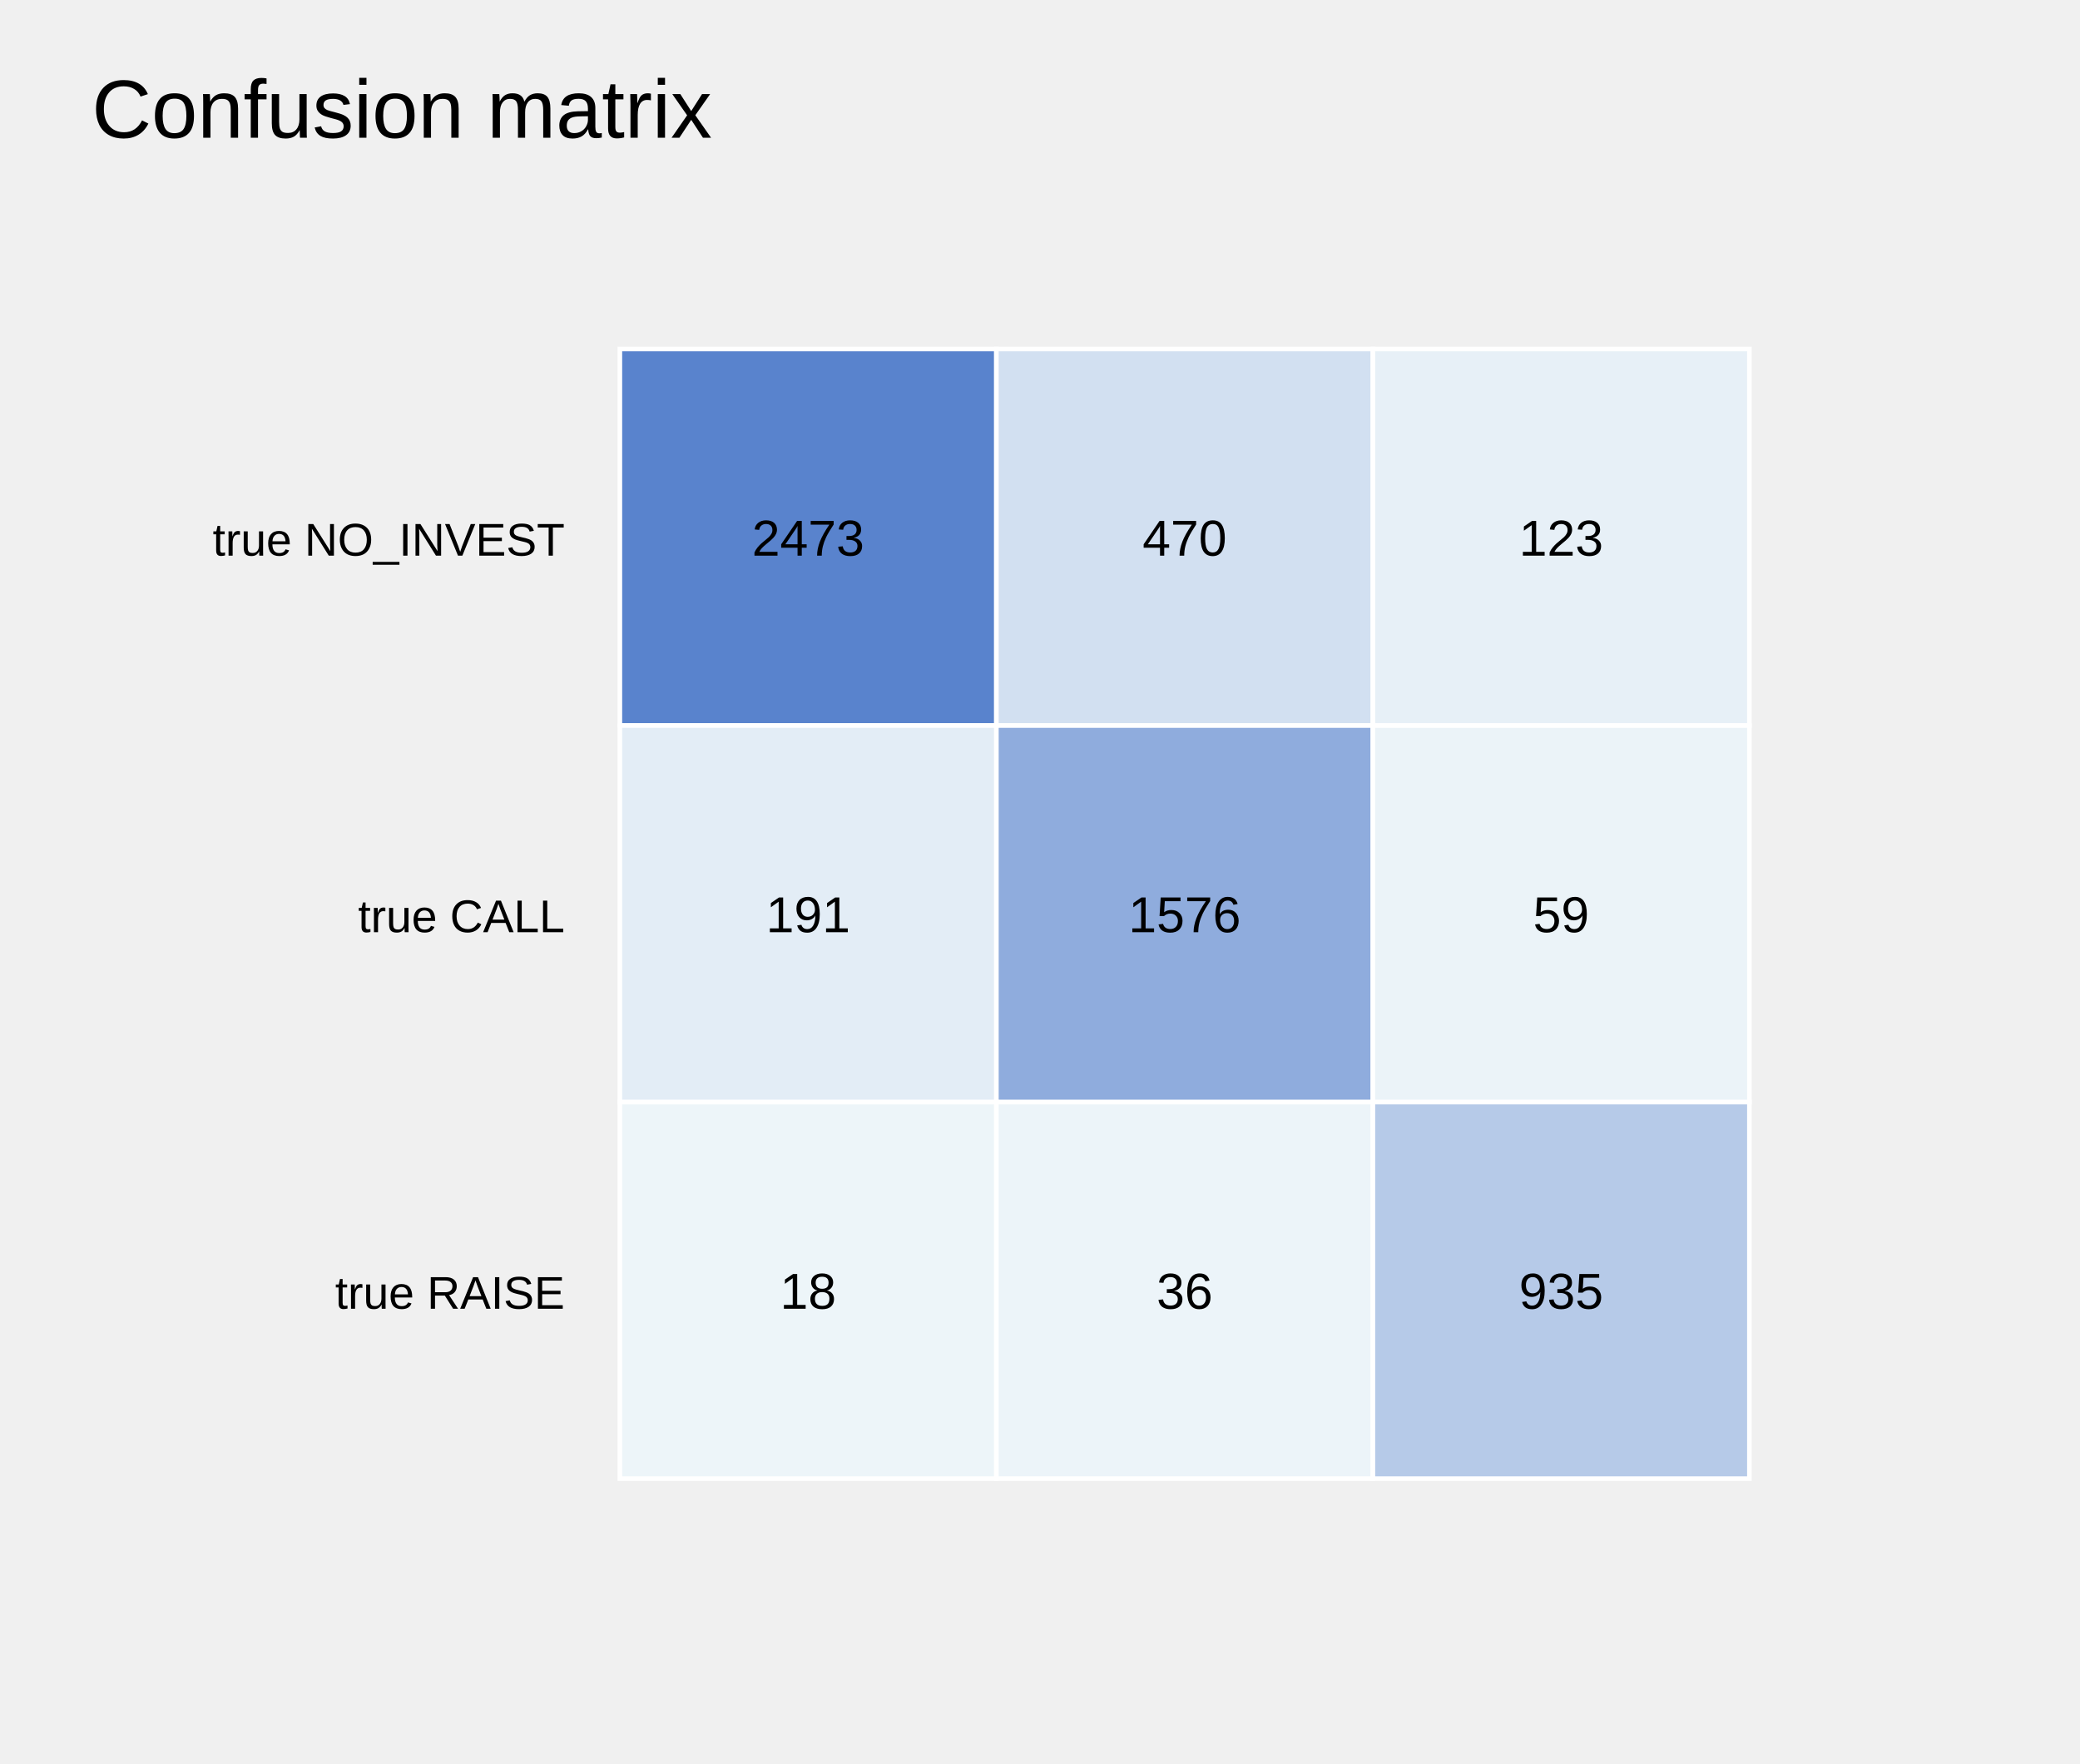
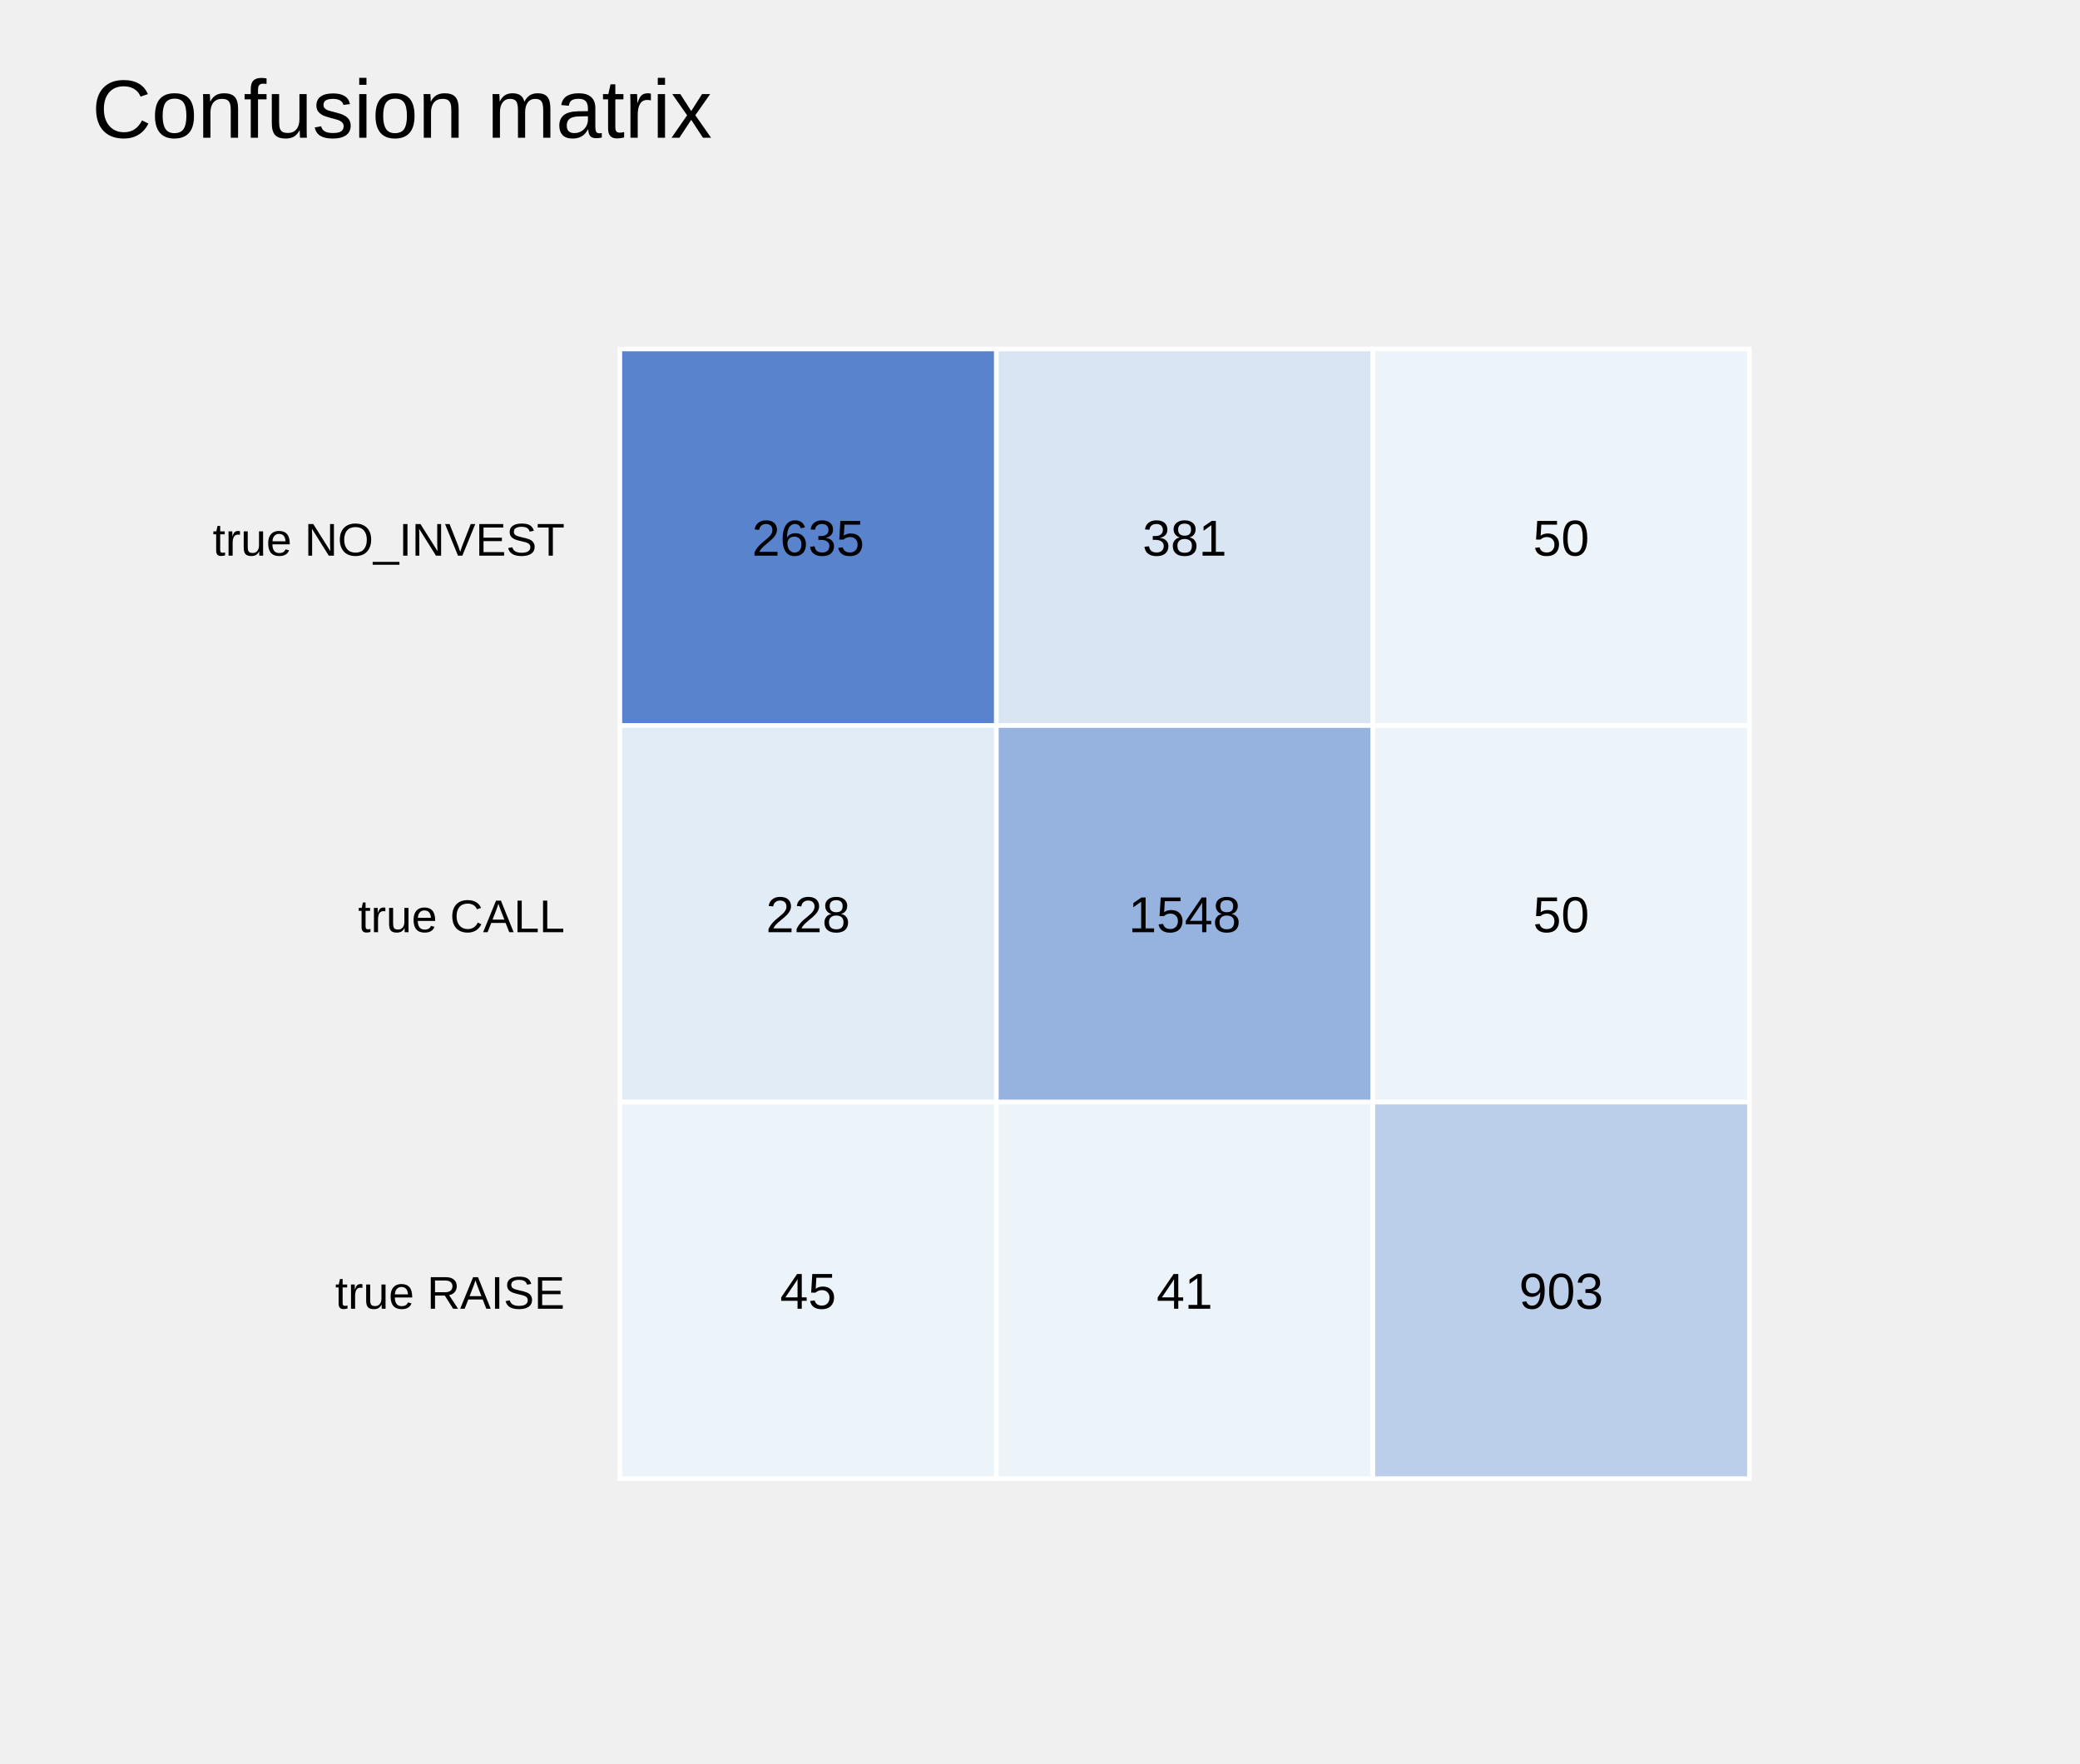
<svg xmlns="http://www.w3.org/2000/svg" width="453" height="384" viewBox="0 0 453 384">
  <text x="20" y="30" font-size="18" font-family="Arial">Confusion matrix</text>
  <text x="123" y="121.0" text-anchor="end" font-size="10" font-family="Arial">true NO_INVEST</text>
  <rect x="135" y="76" width="82" height="82" fill="#5983cd" stroke="#ffffff" />
-   <text x="176.0" y="121.0" text-anchor="middle" font-size="11" font-family="Arial">2473</text>
-   <rect x="217" y="76" width="82" height="82" fill="#d2e0f1" stroke="#ffffff" />
-   <text x="258.0" y="121.0" text-anchor="middle" font-size="11" font-family="Arial">470</text>
-   <rect x="299" y="76" width="82" height="82" fill="#e7f0f7" stroke="#ffffff" />
-   <text x="340.0" y="121.0" text-anchor="middle" font-size="11" font-family="Arial">123</text>
+   <text x="176.0" y="121.0" text-anchor="middle" font-size="11" font-family="Arial">2635</text>
+   <rect x="217" y="76" width="82" height="82" fill="#d9e5f3" stroke="#ffffff" />
+   <text x="258.0" y="121.0" text-anchor="middle" font-size="11" font-family="Arial">381</text>
+   <rect x="299" y="76" width="82" height="82" fill="#ecf3f9" stroke="#ffffff" />
+   <text x="340.0" y="121.0" text-anchor="middle" font-size="11" font-family="Arial">50</text>
  <text x="123" y="203.0" text-anchor="end" font-size="10" font-family="Arial">true CALL</text>
-   <rect x="135" y="158" width="82" height="82" fill="#e3edf6" stroke="#ffffff" />
-   <text x="176.0" y="203.0" text-anchor="middle" font-size="11" font-family="Arial">191</text>
-   <rect x="217" y="158" width="82" height="82" fill="#8facdd" stroke="#ffffff" />
-   <text x="258.0" y="203.0" text-anchor="middle" font-size="11" font-family="Arial">1576</text>
-   <rect x="299" y="158" width="82" height="82" fill="#ebf3f8" stroke="#ffffff" />
-   <text x="340.0" y="203.0" text-anchor="middle" font-size="11" font-family="Arial">59</text>
+   <rect x="135" y="158" width="82" height="82" fill="#e2ecf6" stroke="#ffffff" />
+   <text x="176.0" y="203.0" text-anchor="middle" font-size="11" font-family="Arial">228</text>
+   <rect x="217" y="158" width="82" height="82" fill="#96b2df" stroke="#ffffff" />
+   <text x="258.0" y="203.0" text-anchor="middle" font-size="11" font-family="Arial">1548</text>
+   <rect x="299" y="158" width="82" height="82" fill="#ecf3f9" stroke="#ffffff" />
+   <text x="340.0" y="203.0" text-anchor="middle" font-size="11" font-family="Arial">50</text>
  <text x="123" y="285.0" text-anchor="end" font-size="10" font-family="Arial">true RAISE</text>
-   <rect x="135" y="240" width="82" height="82" fill="#edf5f9" stroke="#ffffff" />
-   <text x="176.0" y="285.0" text-anchor="middle" font-size="11" font-family="Arial">18</text>
+   <rect x="135" y="240" width="82" height="82" fill="#ecf4f9" stroke="#ffffff" />
+   <text x="176.0" y="285.0" text-anchor="middle" font-size="11" font-family="Arial">45</text>
  <rect x="217" y="240" width="82" height="82" fill="#ecf4f9" stroke="#ffffff" />
-   <text x="258.0" y="285.0" text-anchor="middle" font-size="11" font-family="Arial">36</text>
-   <rect x="299" y="240" width="82" height="82" fill="#b6cae8" stroke="#ffffff" />
-   <text x="340.0" y="285.0" text-anchor="middle" font-size="11" font-family="Arial">935</text>
+   <text x="258.0" y="285.0" text-anchor="middle" font-size="11" font-family="Arial">41</text>
+   <rect x="299" y="240" width="82" height="82" fill="#bbceea" stroke="#ffffff" />
+   <text x="340.0" y="285.0" text-anchor="middle" font-size="11" font-family="Arial">903</text>
</svg>
